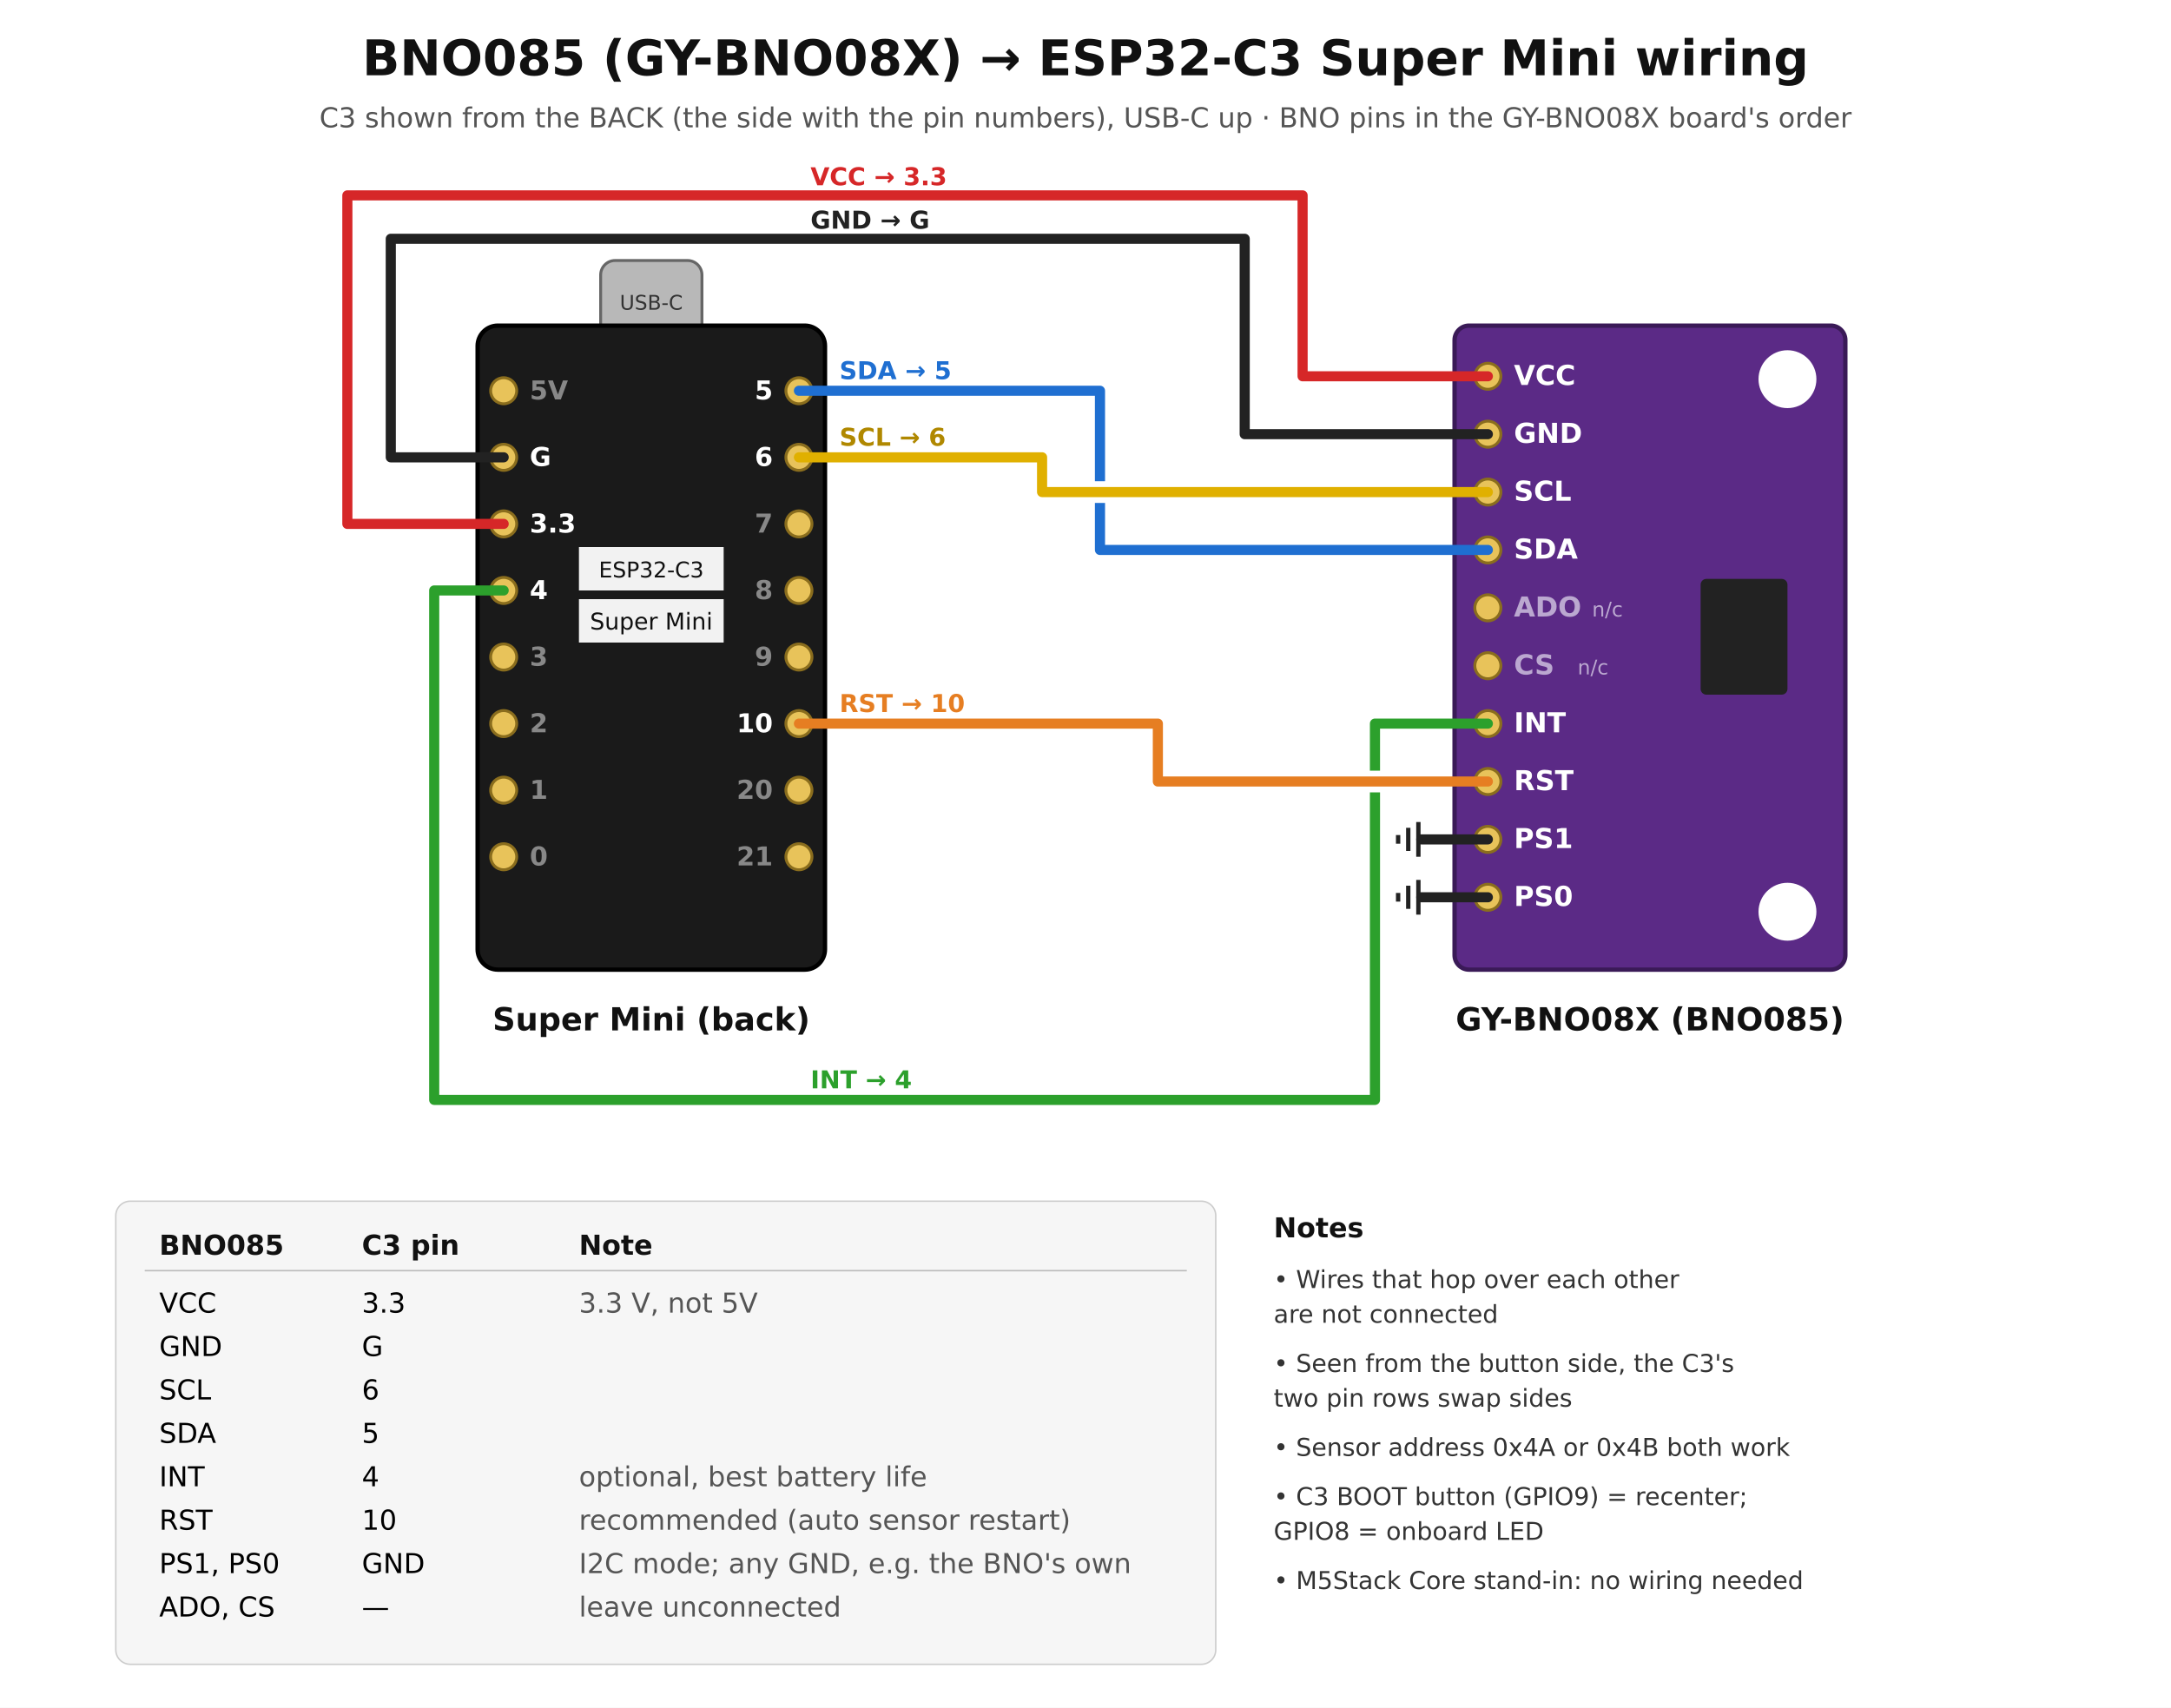
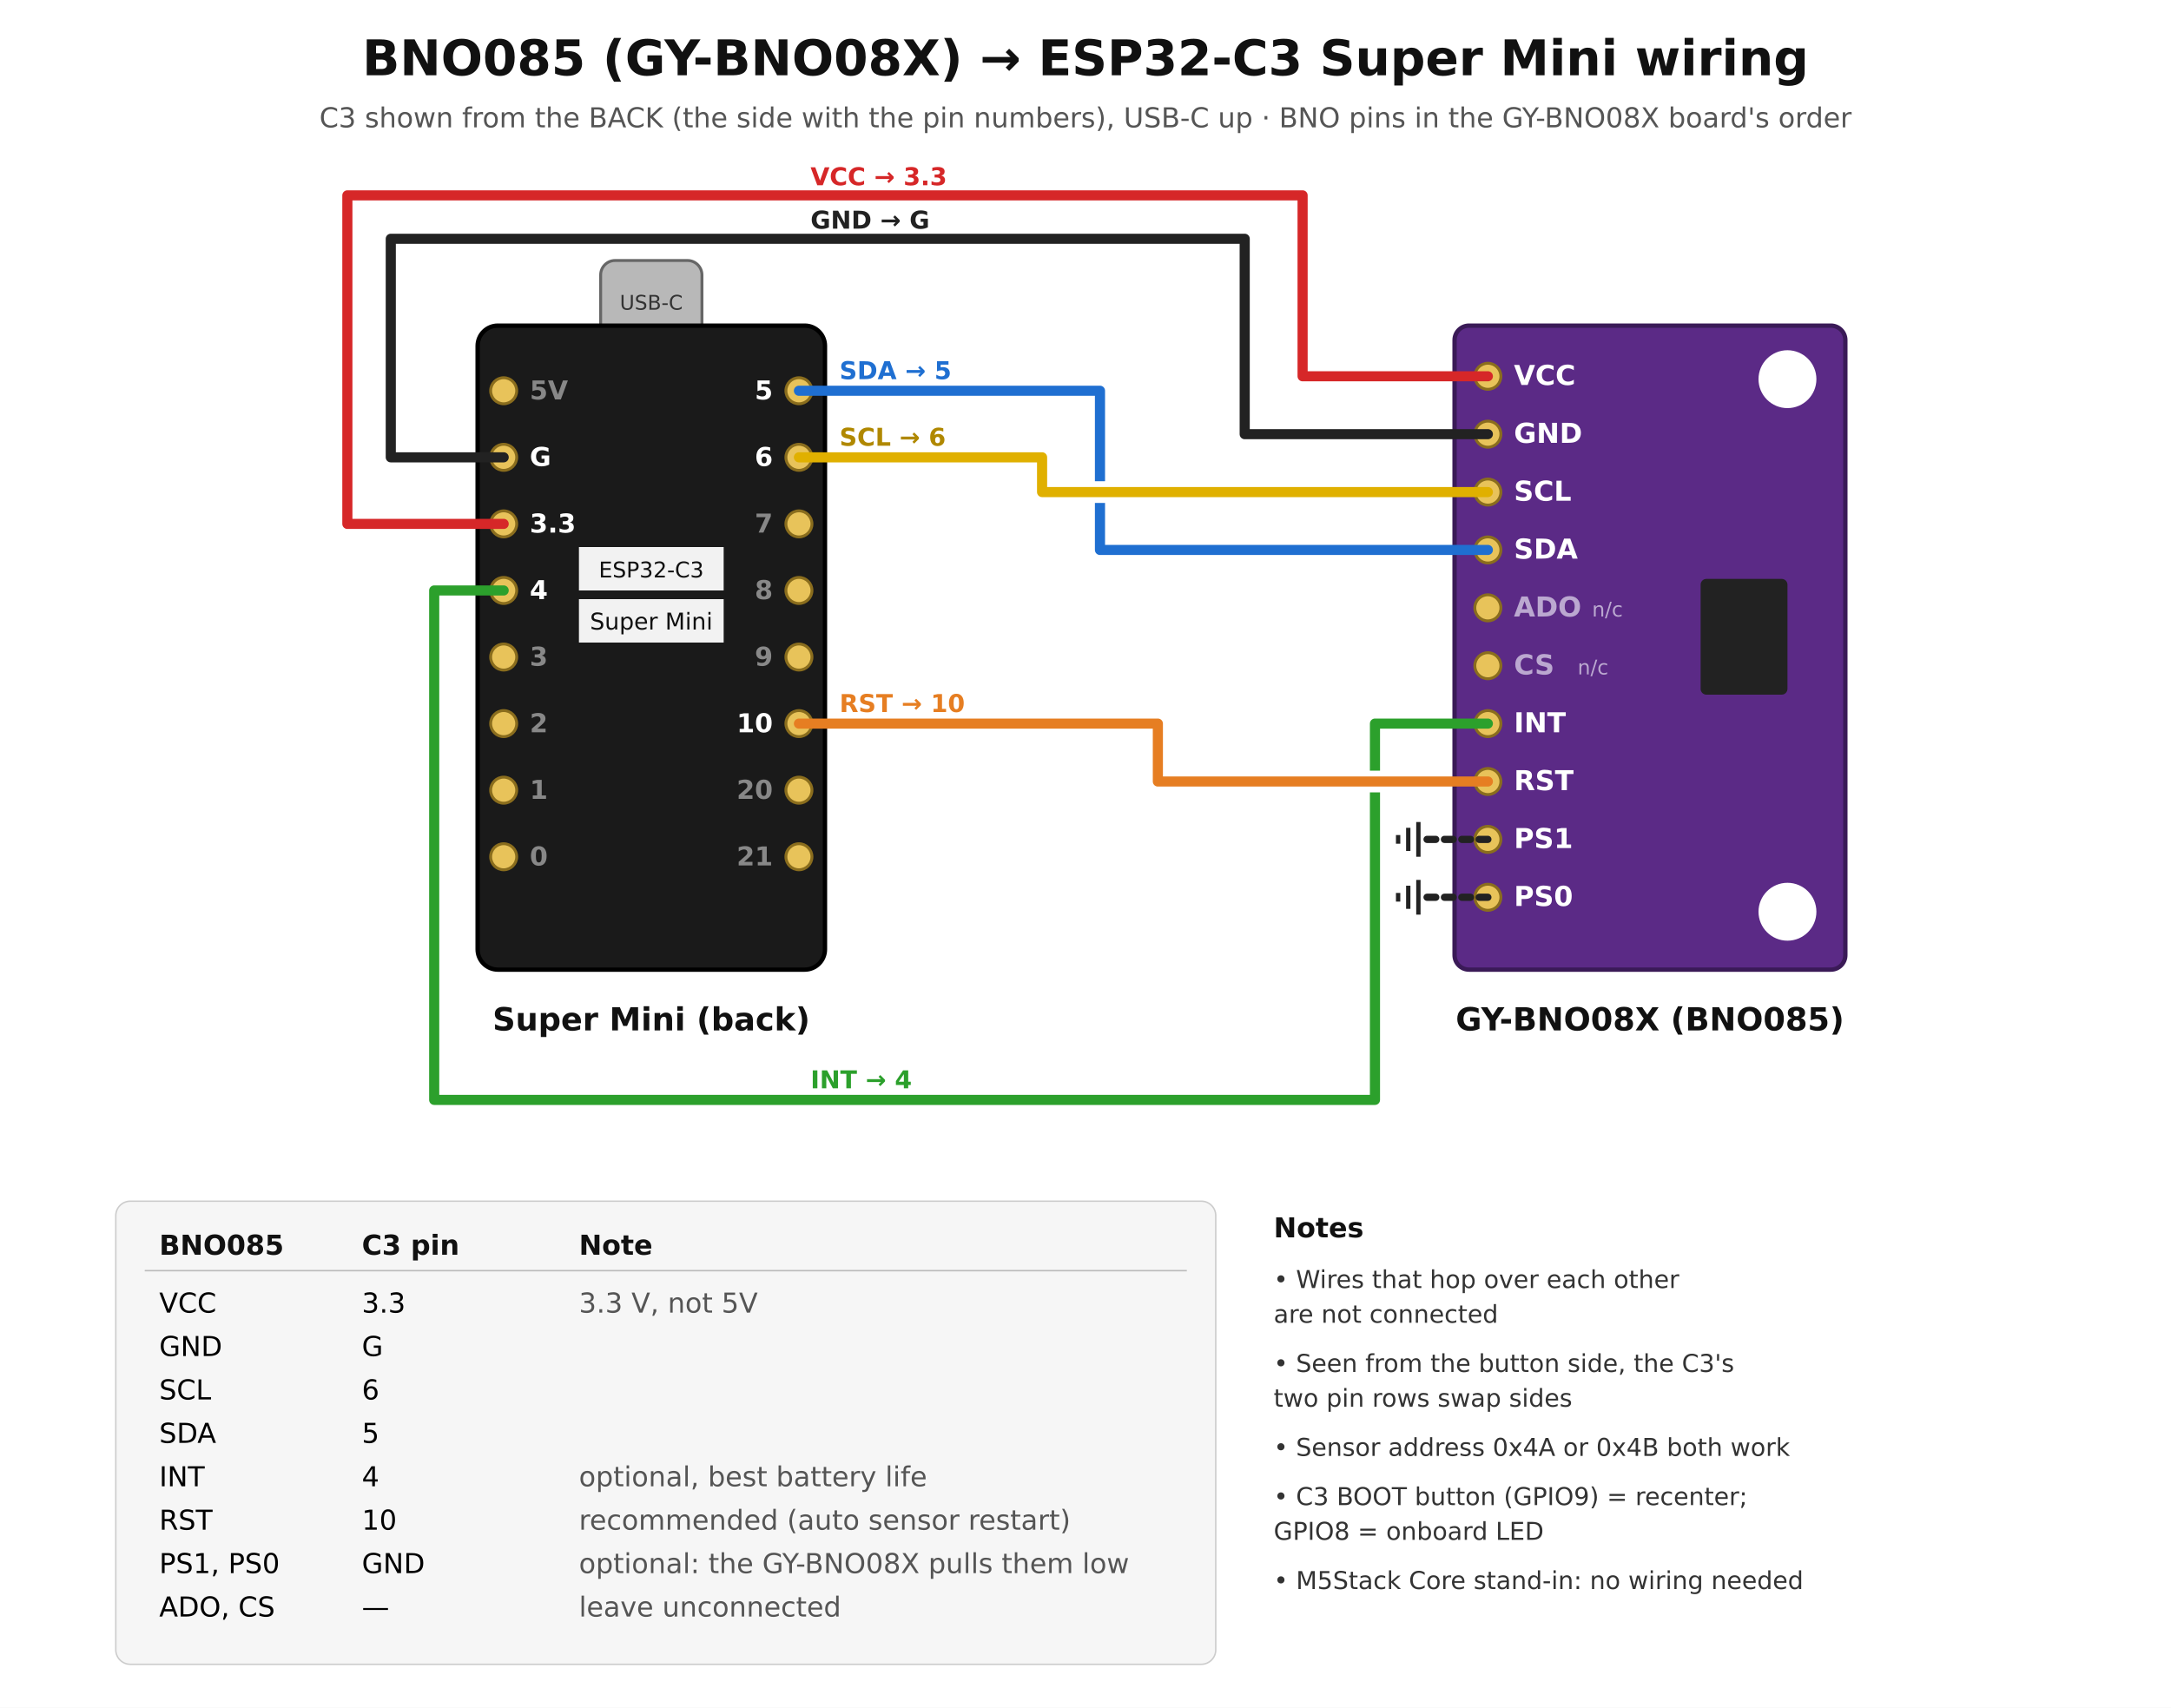
<svg xmlns="http://www.w3.org/2000/svg" width="1500" height="1180" viewBox="0 0 1500 1180" font-family="DejaVu Sans, Arial, sans-serif">
  <rect width="1500" height="1180" fill="#ffffff" />
  <text x="750" y="52" text-anchor="middle" font-size="34" font-weight="bold" fill="#111">BNO085 (GY-BNO08X) → ESP32-C3 Super Mini wiring</text>
  <text x="750" y="88" text-anchor="middle" font-size="19" fill="#555">C3 shown from the BACK (the side with the pin numbers), USB-C up · BNO pins in the GY-BNO08X board's order</text>
  <rect x="415" y="180" width="70" height="56" rx="10" fill="#b8b8b8" stroke="#666" stroke-width="2" />
  <text x="450" y="214" text-anchor="middle" font-size="14" fill="#333">USB-C</text>
  <rect x="330" y="225" width="240" height="445" rx="14" fill="#1a1a1a" stroke="#000" stroke-width="3" />
  <rect x="400" y="378" width="100" height="30" fill="#f2f2f2" />
  <text x="450" y="399" text-anchor="middle" font-size="15" fill="#111">ESP32-C3</text>
  <rect x="400" y="414" width="100" height="30" fill="#f2f2f2" />
  <text x="450" y="435" text-anchor="middle" font-size="16" fill="#111">Super Mini</text>
  <text x="450" y="712" text-anchor="middle" font-size="22" font-weight="bold" fill="#111">Super Mini (back)</text>
  <g font-size="18" font-weight="bold" fill="#fff">
    <text x="366" y="276" fill="#888">5V</text>
    <text x="366" y="322">G</text>
    <text x="366" y="368">3.3</text>
    <text x="366" y="414">4</text>
    <text x="366" y="460" fill="#888">3</text>
    <text x="366" y="506" fill="#888">2</text>
    <text x="366" y="552" fill="#888">1</text>
    <text x="366" y="598" fill="#888">0</text>
  </g>
  <g font-size="18" font-weight="bold" fill="#fff" text-anchor="end">
    <text x="534" y="276">5</text>
    <text x="534" y="322">6</text>
    <text x="534" y="368" fill="#888">7</text>
    <text x="534" y="414" fill="#888">8</text>
    <text x="534" y="460" fill="#888">9</text>
    <text x="534" y="506">10</text>
    <text x="534" y="552" fill="#888">20</text>
    <text x="534" y="598" fill="#888">21</text>
  </g>
  <g fill="#e8c35a" stroke="#8a6d1d" stroke-width="2">
    <circle cx="348" cy="270" r="9" />
    <circle cx="348" cy="316" r="9" />
    <circle cx="348" cy="362" r="9" />
    <circle cx="348" cy="408" r="9" />
    <circle cx="348" cy="454" r="9" />
    <circle cx="348" cy="500" r="9" />
    <circle cx="348" cy="546" r="9" />
    <circle cx="348" cy="592" r="9" />
    <circle cx="552" cy="270" r="9" />
    <circle cx="552" cy="316" r="9" />
    <circle cx="552" cy="362" r="9" />
    <circle cx="552" cy="408" r="9" />
    <circle cx="552" cy="454" r="9" />
    <circle cx="552" cy="500" r="9" />
    <circle cx="552" cy="546" r="9" />
    <circle cx="552" cy="592" r="9" />
  </g>
  <rect x="1005" y="225" width="270" height="445" rx="10" fill="#5b2a86" stroke="#3a1a57" stroke-width="3" />
  <circle cx="1235" cy="262" r="20" fill="#fff" />
  <circle cx="1235" cy="630" r="20" fill="#fff" />
  <rect x="1175" y="400" width="60" height="80" rx="4" fill="#222" />
  <text x="1140" y="712" text-anchor="middle" font-size="22" font-weight="bold" fill="#111">GY-BNO08X (BNO085)</text>
  <g font-size="19" font-weight="bold" fill="#fff">
    <text x="1046" y="266">VCC</text>
    <text x="1046" y="306">GND</text>
    <text x="1046" y="346">SCL</text>
    <text x="1046" y="386">SDA</text>
    <text x="1046" y="426" fill="#bba8d0">ADO</text>
    <text x="1046" y="466" fill="#bba8d0">CS</text>
    <text x="1046" y="506">INT</text>
    <text x="1046" y="546">RST</text>
    <text x="1046" y="586">PS1</text>
    <text x="1046" y="626">PS0</text>
  </g>
  <g font-size="14" fill="#bba8d0">
    <text x="1100" y="426">n/c</text>
    <text x="1090" y="466">n/c</text>
  </g>
  <g fill="#e8c35a" stroke="#8a6d1d" stroke-width="2">
    <circle cx="1028" cy="260" r="9" />
    <circle cx="1028" cy="300" r="9" />
    <circle cx="1028" cy="340" r="9" />
    <circle cx="1028" cy="380" r="9" />
    <circle cx="1028" cy="420" r="9" />
    <circle cx="1028" cy="460" r="9" />
    <circle cx="1028" cy="500" r="9" />
    <circle cx="1028" cy="540" r="9" />
    <circle cx="1028" cy="580" r="9" />
    <circle cx="1028" cy="620" r="9" />
  </g>
  <g fill="none" stroke-width="7" stroke-linecap="round" stroke-linejoin="round">
    <path id="w-vcc" d="M348,362 H240 V135 H900 V260 H1028" stroke="#d62728" />
    <path id="w-gnd" d="M348,316 H270 V165 H860 V300 H1028" stroke="#222" />
    <path id="w-sda" d="M552,270 H760 V380 H1028" stroke="#1f6fd1" />
    <path id="w-int" d="M348,408 H300 V760 H950 V500 H1028" stroke="#2ca02c" />
  </g>
  <g fill="none" stroke-linecap="round" stroke-linejoin="round">
    <path d="M738,340 H782" stroke="#fff" stroke-width="15" />
    <path id="w-scl" d="M552,316 H720 V340 H1028" stroke="#e0b000" stroke-width="7" />
    <path d="M928,540 H972" stroke="#fff" stroke-width="15" />
    <path id="w-rst" d="M552,500 H800 V540 H1028" stroke="#e67e22" stroke-width="7" />
-     <path id="w-ps1" d="M1028,580 H982" stroke="#222" stroke-width="7" />
-     <path id="w-ps0" d="M1028,620 H982" stroke="#222" stroke-width="7" />
+     <path id="w-ps1" d="M1028,580 H982" stroke="#222" stroke-width="5" stroke-dasharray="6 6" />
+     <path id="w-ps0" d="M1028,620 H982" stroke="#222" stroke-width="5" stroke-dasharray="6 6" />
  </g>
  <g stroke="#222" stroke-width="3">
    <line x1="980" y1="568" x2="980" y2="592" />
    <line x1="973" y1="572" x2="973" y2="588" />
    <line x1="966" y1="577" x2="966" y2="583" />
    <line x1="980" y1="608" x2="980" y2="632" />
    <line x1="973" y1="612" x2="973" y2="628" />
    <line x1="966" y1="617" x2="966" y2="623" />
  </g>
  <g font-size="17" font-weight="bold">
    <text x="560" y="128" fill="#d62728">VCC → 3.3</text>
    <text x="560" y="158" fill="#222">GND → G</text>
    <text x="580" y="262" fill="#1f6fd1">SDA → 5</text>
    <text x="580" y="308" fill="#b08800">SCL → 6</text>
    <text x="580" y="492" fill="#e67e22">RST → 10</text>
    <text x="560" y="752" fill="#2ca02c">INT → 4</text>
  </g>
  <g font-size="19">
    <rect x="80" y="830" width="760" height="320" rx="10" fill="#f6f6f6" stroke="#ccc" />
    <text x="110" y="867" font-weight="bold" fill="#111">BNO085</text>
    <text x="250" y="867" font-weight="bold" fill="#111">C3 pin</text>
    <text x="400" y="867" font-weight="bold" fill="#111">Note</text>
    <line x1="100" y1="878" x2="820" y2="878" stroke="#bbb" />
    <text x="110" y="907">VCC</text>
    <text x="250" y="907">3.3</text>
    <text x="400" y="907" fill="#555">3.3 V, not 5V</text>
    <text x="110" y="937">GND</text>
    <text x="250" y="937">G</text>
    <text x="110" y="967">SCL</text>
    <text x="250" y="967">6</text>
    <text x="110" y="997">SDA</text>
    <text x="250" y="997">5</text>
    <text x="110" y="1027">INT</text>
    <text x="250" y="1027">4</text>
    <text x="400" y="1027" fill="#555">optional, best battery life</text>
    <text x="110" y="1057">RST</text>
    <text x="250" y="1057">10</text>
    <text x="400" y="1057" fill="#555">recommended (auto sensor restart)</text>
    <text x="110" y="1087">PS1, PS0</text>
    <text x="250" y="1087">GND</text>
-     <text x="400" y="1087" fill="#555">I2C mode; any GND, e.g. the BNO's own</text>
+     <text x="400" y="1087" fill="#555">optional: the GY-BNO08X pulls them low</text>
    <text x="110" y="1117">ADO, CS</text>
    <text x="250" y="1117">—</text>
    <text x="400" y="1117" fill="#555">leave unconnected</text>
  </g>
  <g font-size="17" fill="#333">
    <text x="880" y="855" font-weight="bold" font-size="19" fill="#111">Notes</text>
    <text x="880" y="890">• Wires that hop over each other</text>
    <text x="880" y="914">  are not connected</text>
    <text x="880" y="948">• Seen from the button side, the C3's</text>
    <text x="880" y="972">  two pin rows swap sides</text>
    <text x="880" y="1006">• Sensor address 0x4A or 0x4B both work</text>
    <text x="880" y="1040">• C3 BOOT button (GPIO9) = recenter;</text>
    <text x="880" y="1064">  GPIO8 = onboard LED</text>
    <text x="880" y="1098">• M5Stack Core stand-in: no wiring needed</text>
  </g>
</svg>
